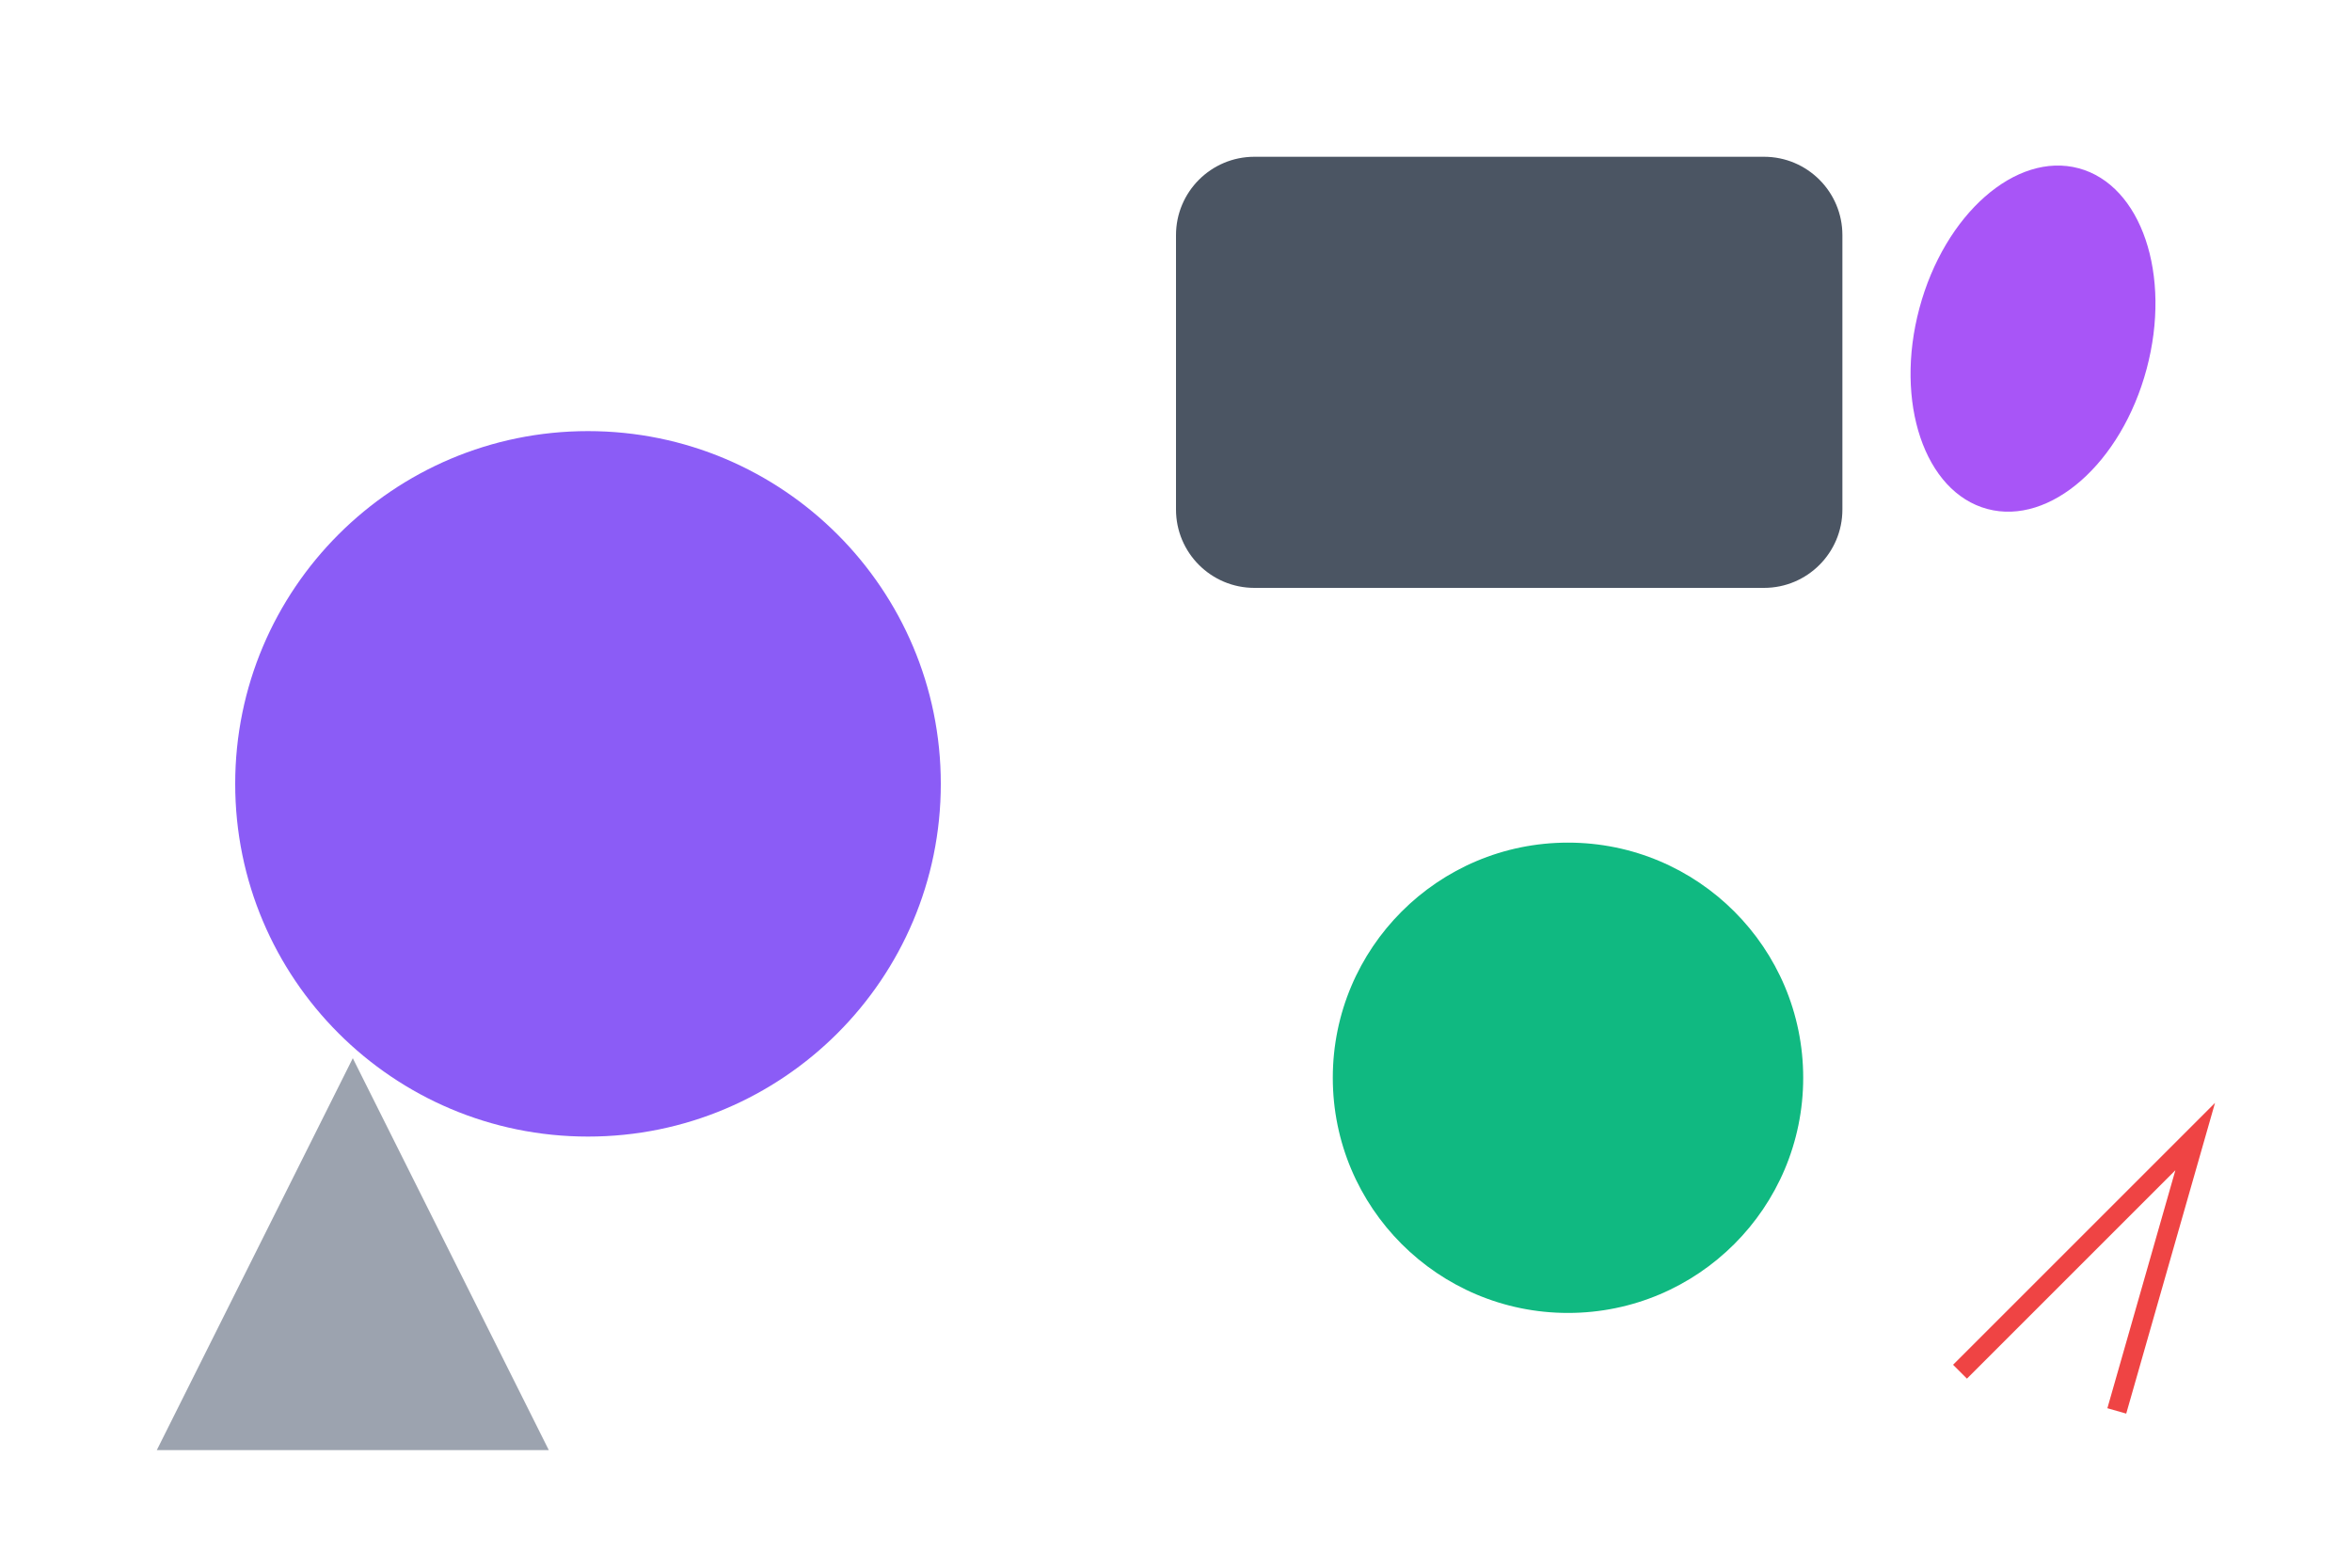
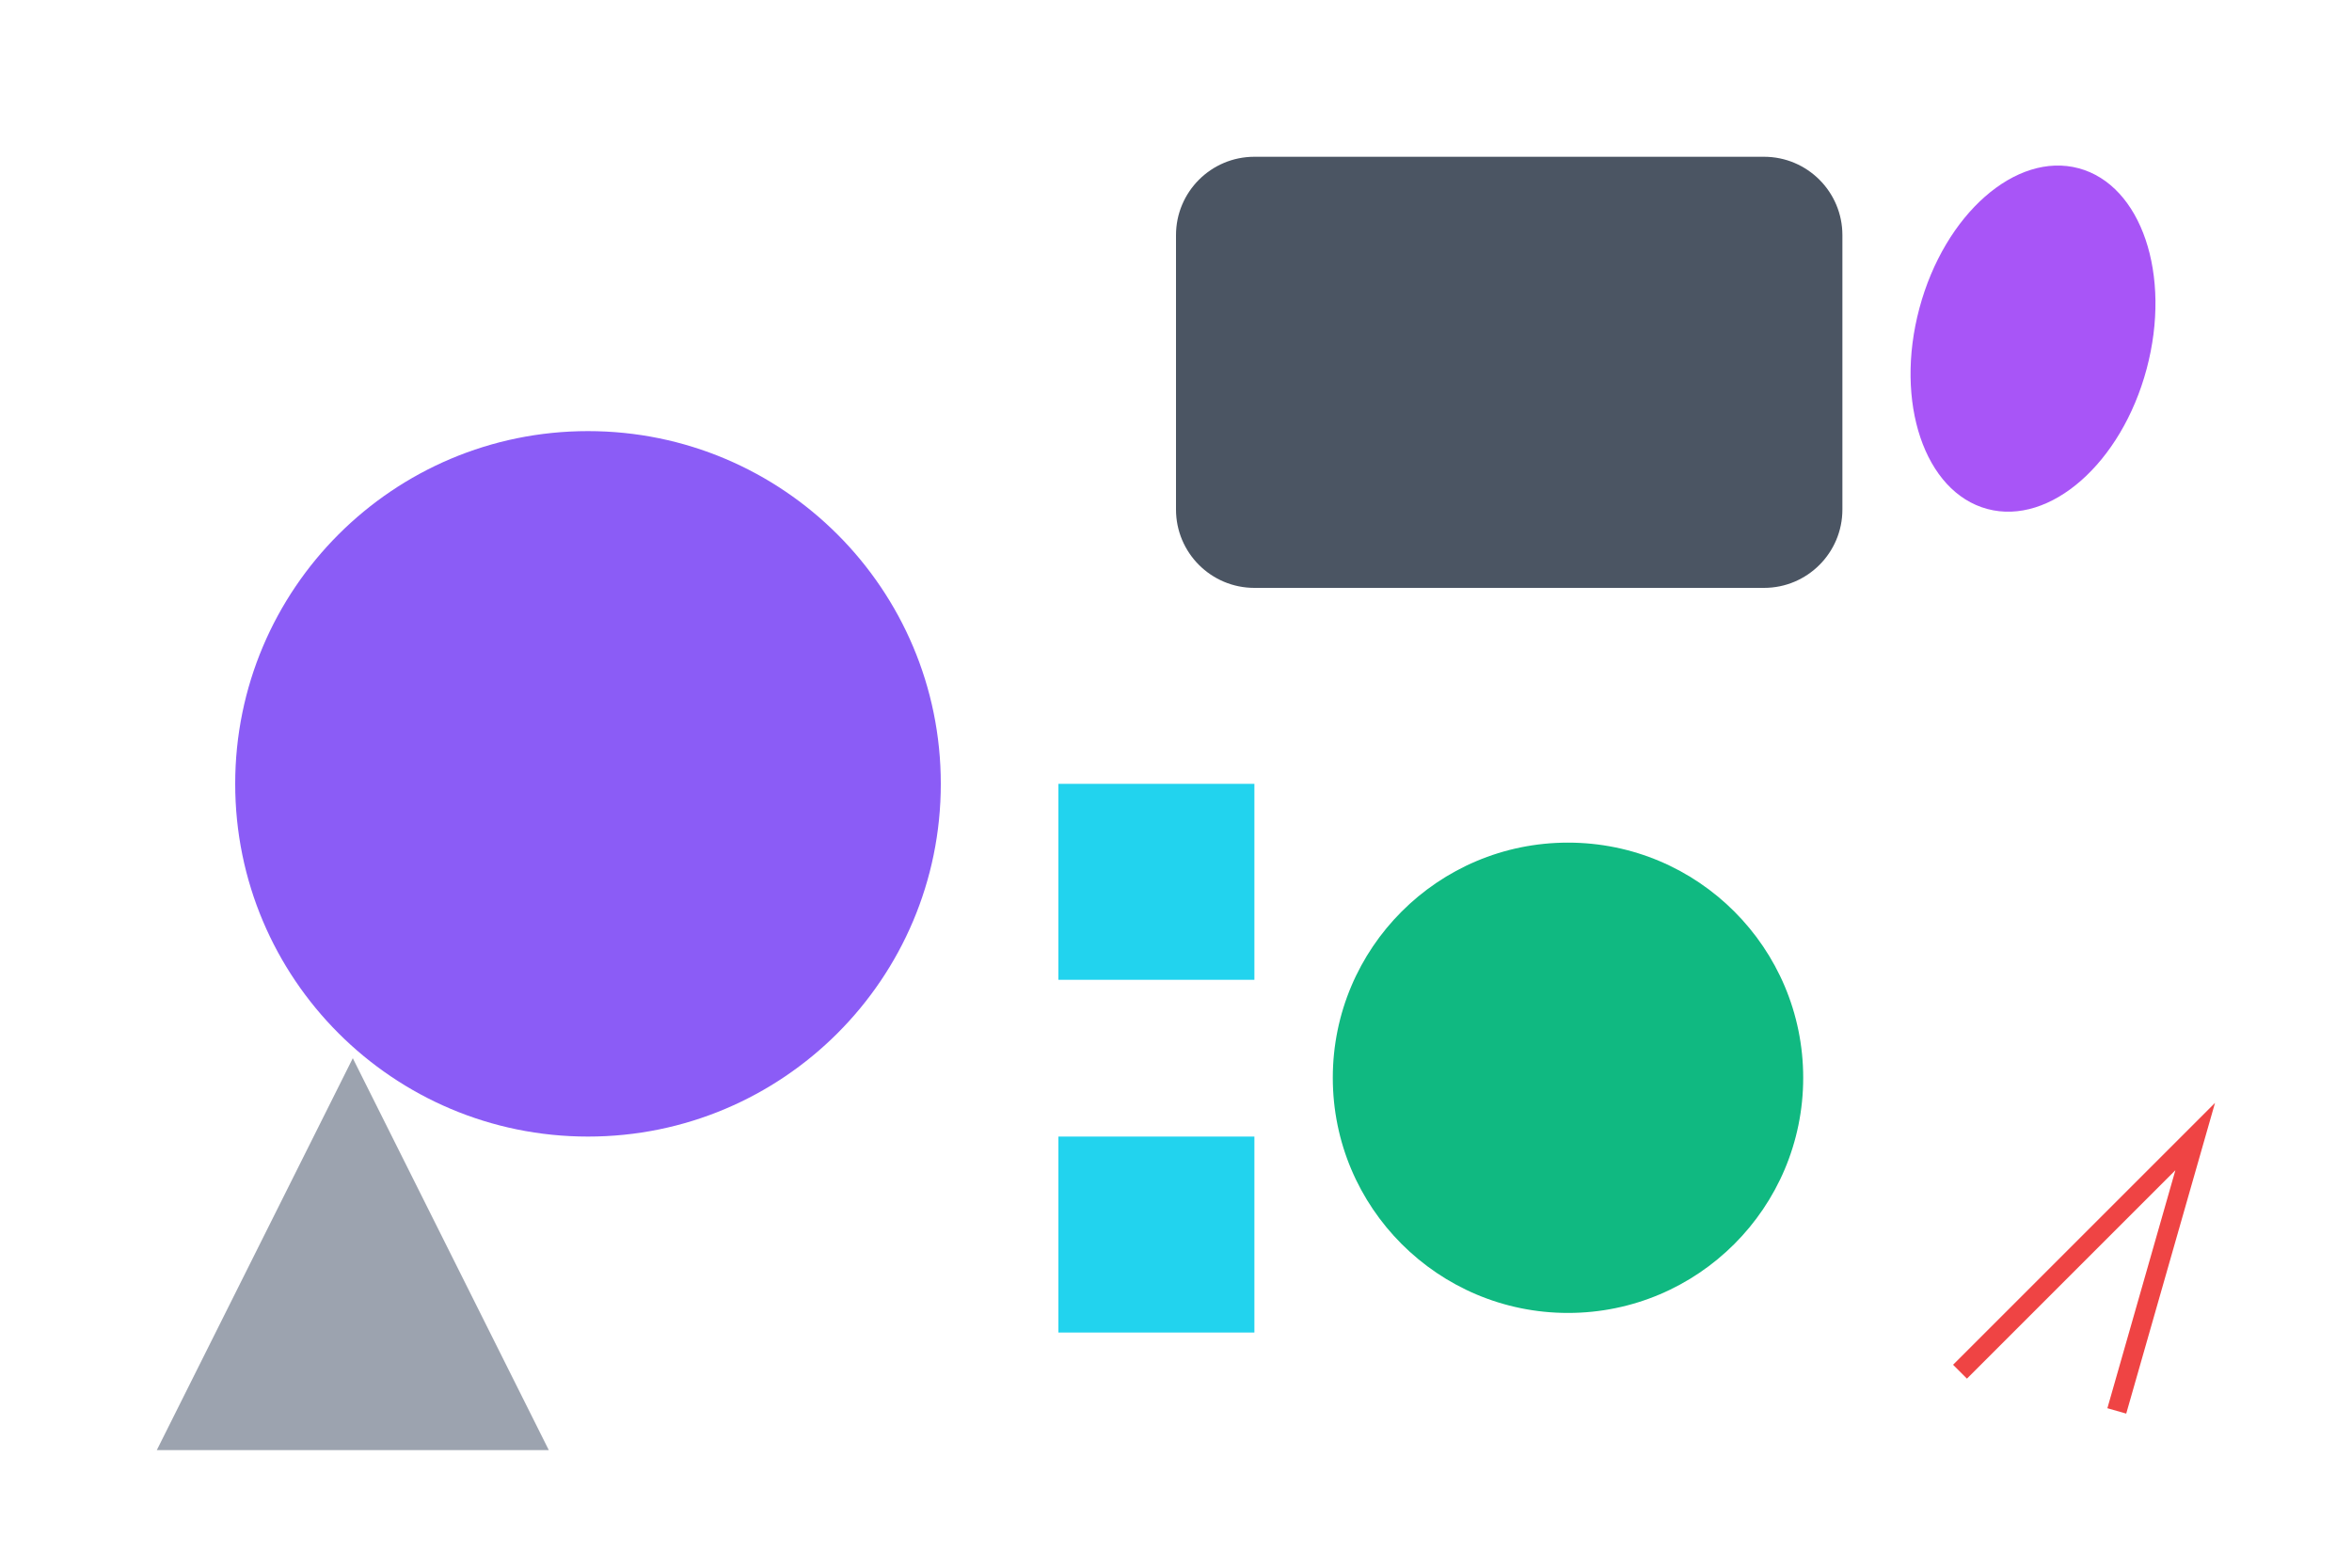
<svg xmlns="http://www.w3.org/2000/svg" viewBox="0 0 120 80">
  <path id="donut" fill="#8b5cf6" d="M 12 40 a 18 18 0 1 0 36 0 a 18 18 0 1 0 -36 0 Z            M 22 40 a 8 8 0 1 0 16 0 a 8 8 0 1 0 -16 0 Z" />
  <rect id="plate" x="60" y="8" width="34" height="22" rx="4" fill="#4b5563" />
  <circle id="dot" cx="80" cy="55" r="12" fill="#10b981" />
  <polygon id="wedge" points="8,74 18,54 28,74" fill="#9ca3af" />
  <g transform="translate(100 8) rotate(15)">
    <ellipse cx="6" cy="8" rx="6" ry="9" fill="#a855f7" />
  </g>
+   <path id="twin" fill="#22d3ee" d="M 54 40 h 10 v 10 h -10 Z M 54 58 h 10 v 10 h -10 Z" />
  <path id="open-path" d="M 100 70 l 12 -12 l -4 14" fill="none" stroke="#ef4444" />
</svg>
